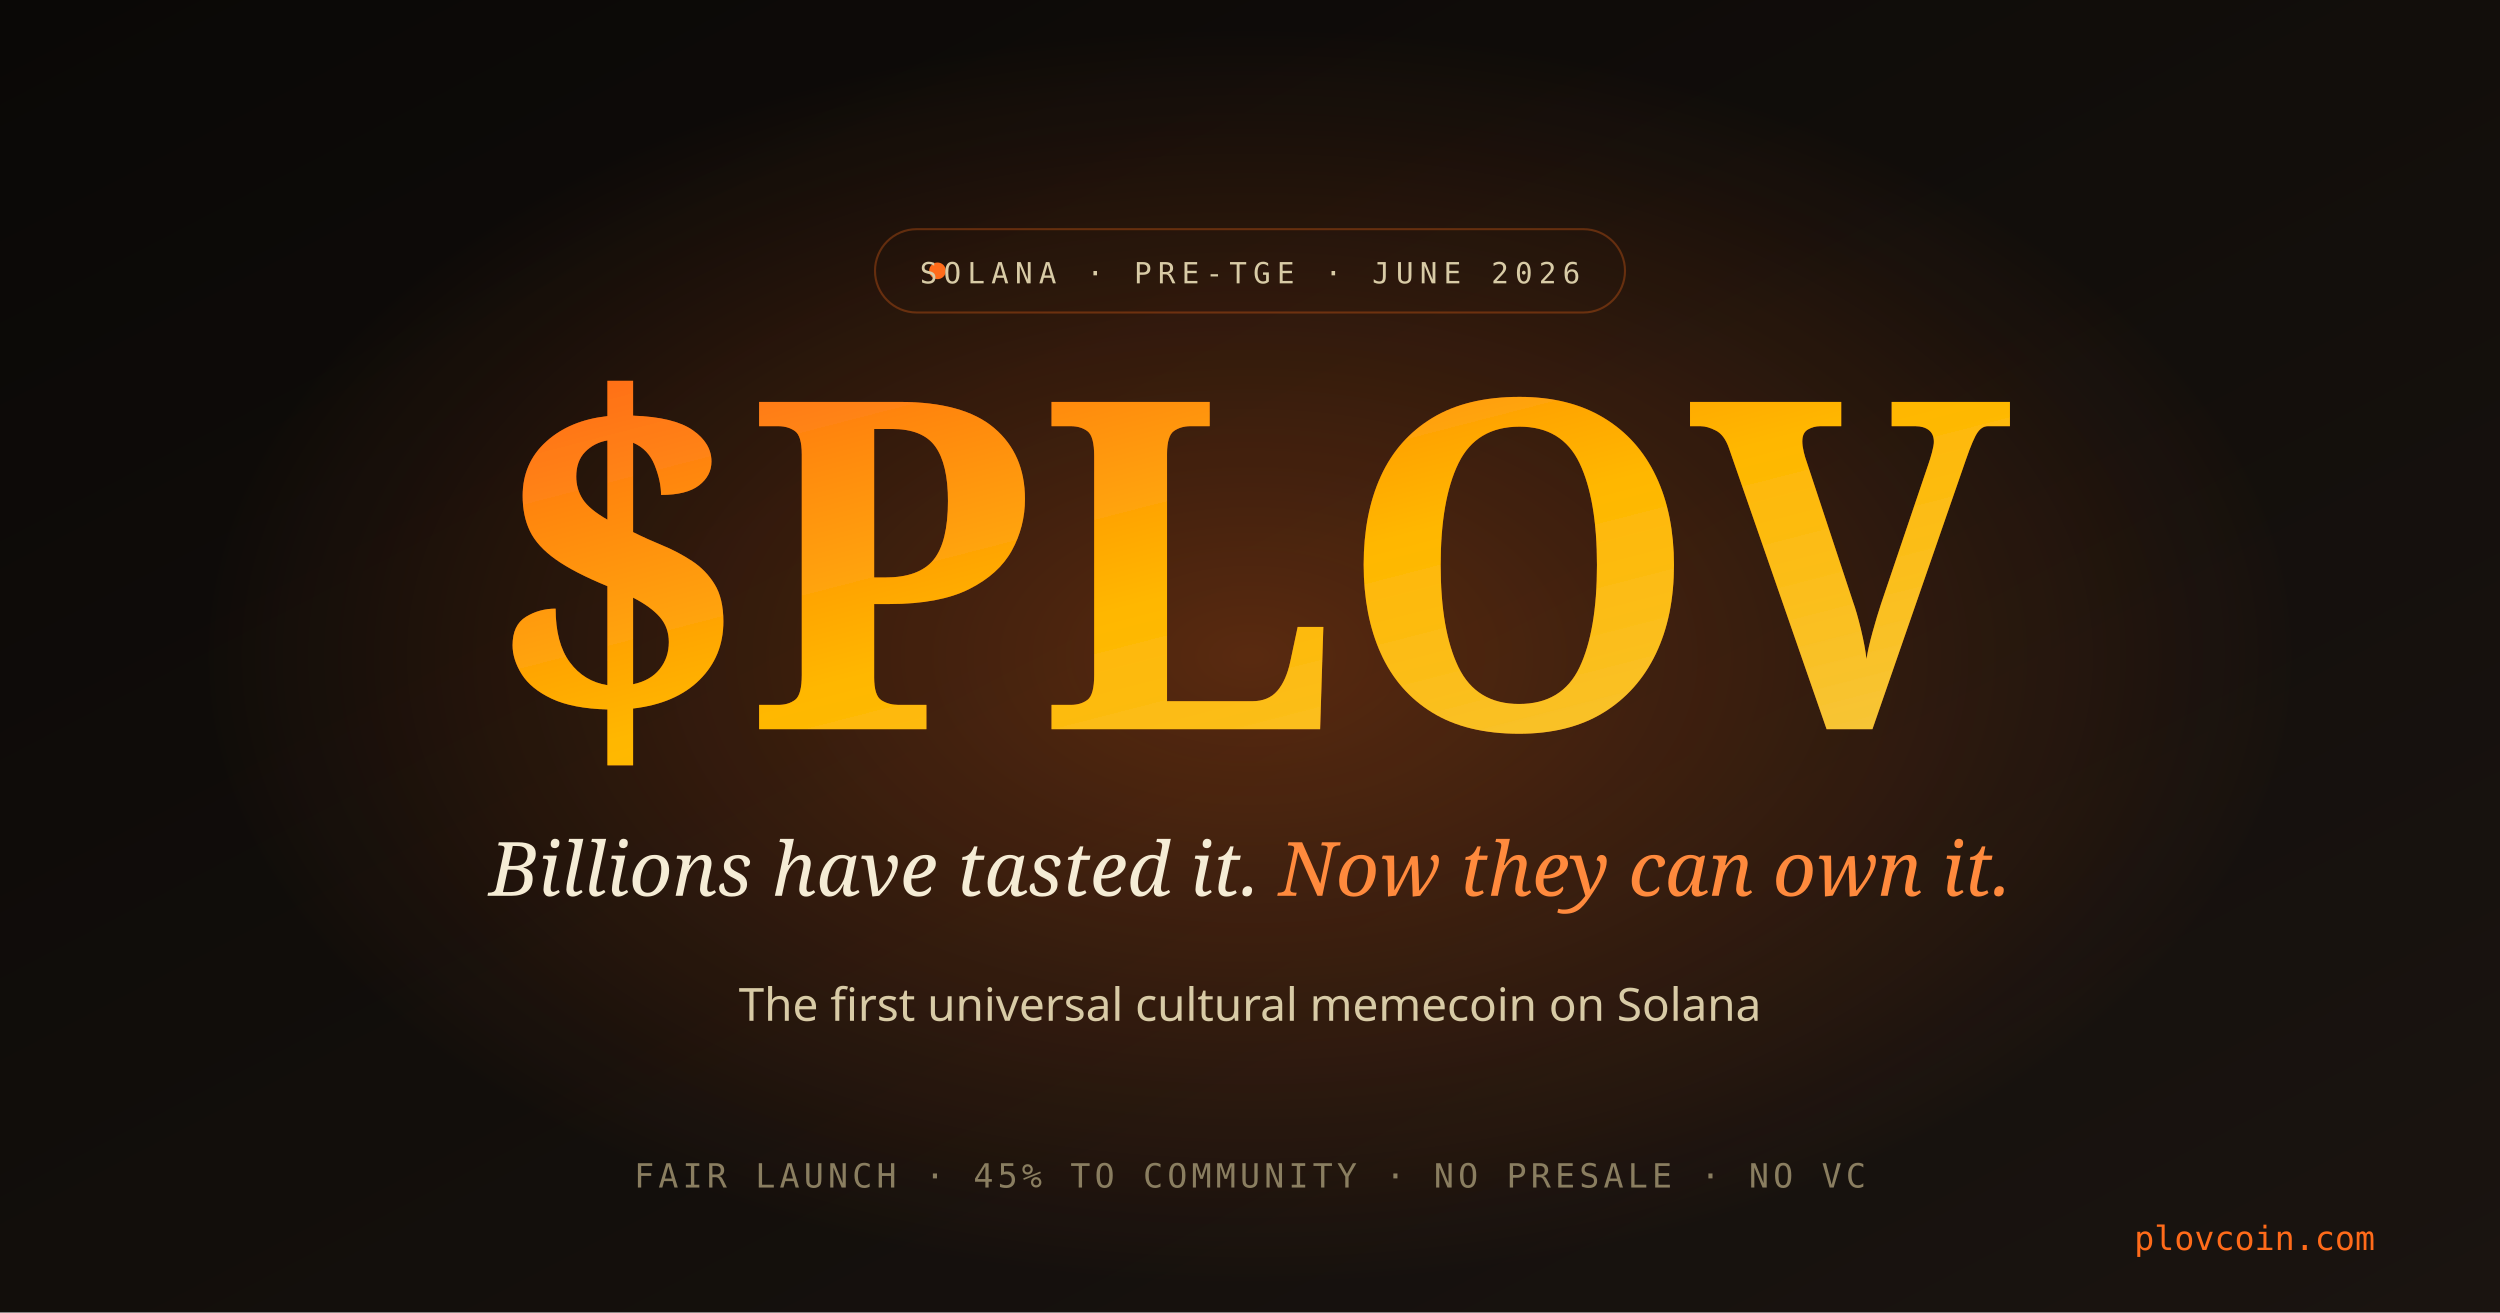
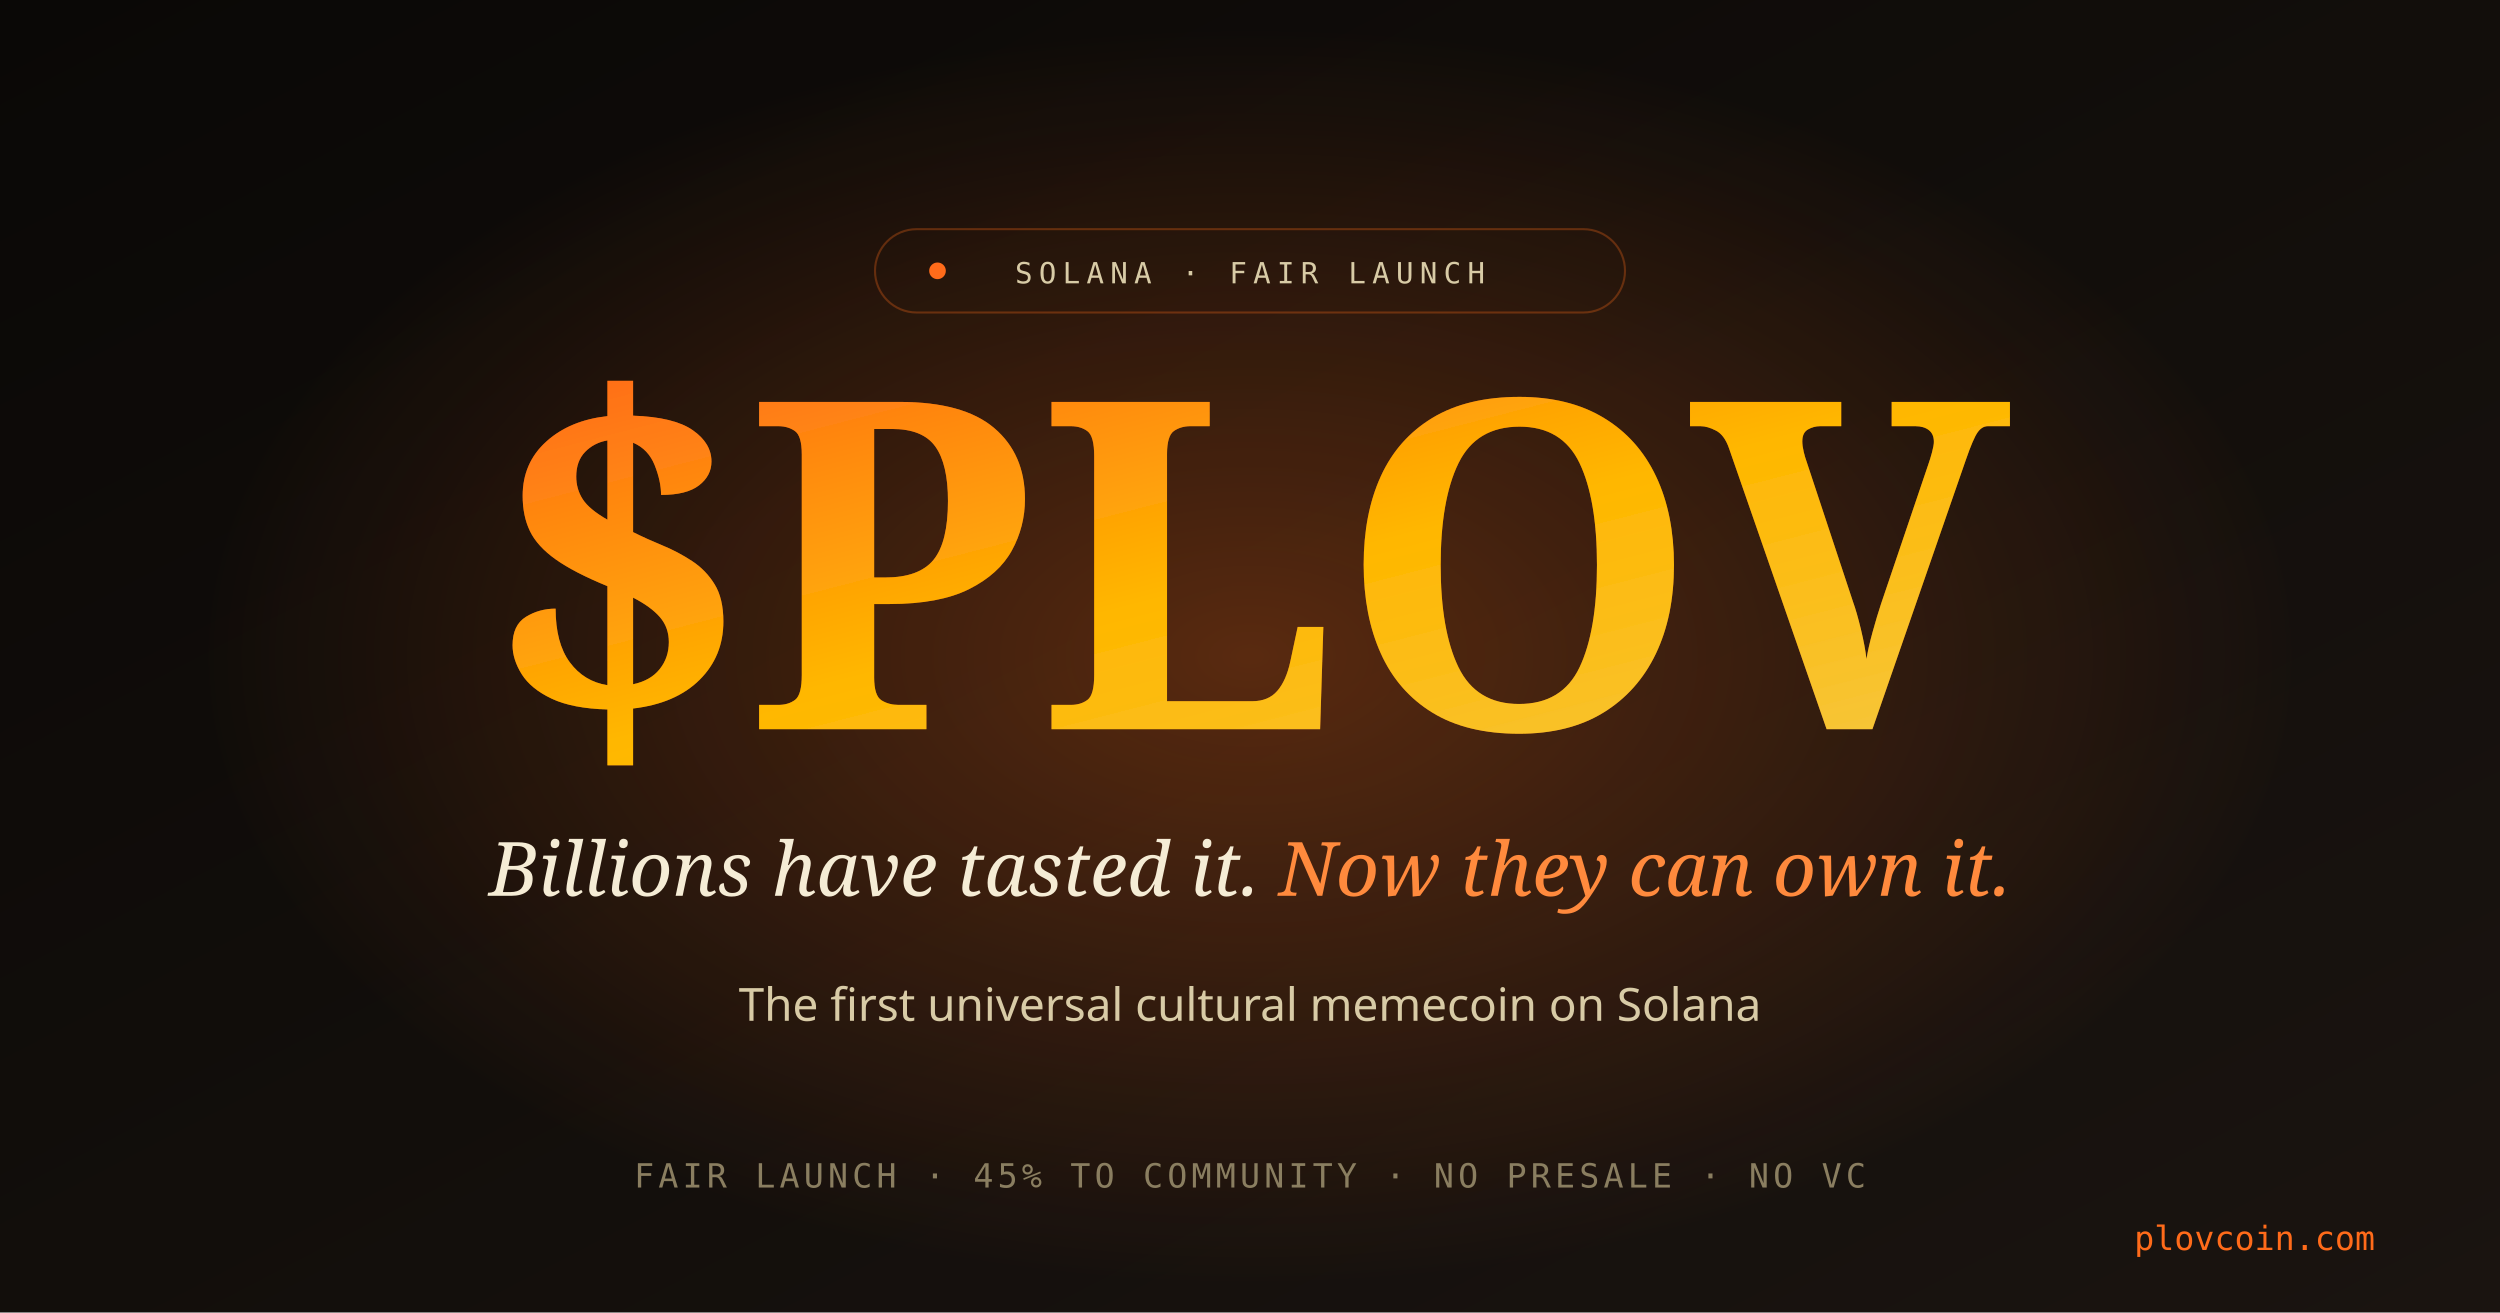
<svg xmlns="http://www.w3.org/2000/svg" viewBox="0 0 1200 630">
  <defs>
    <linearGradient id="bg" x1="0%" y1="0%" x2="100%" y2="100%">
      <stop offset="0%" stop-color="#0A0806" />
      <stop offset="100%" stop-color="#1A1410" />
    </linearGradient>
    <linearGradient id="fire" x1="0%" y1="0%" x2="100%" y2="100%">
      <stop offset="0%" stop-color="#FF6B1A" />
      <stop offset="50%" stop-color="#FFB700" />
      <stop offset="100%" stop-color="#F5C842" />
    </linearGradient>
    <radialGradient id="glow" cx="50%" cy="50%" r="50%">
      <stop offset="0%" stop-color="#FF6B1A" stop-opacity="0.3" />
      <stop offset="100%" stop-color="#FF6B1A" stop-opacity="0" />
    </radialGradient>
    <filter id="shadow">
      <feGaussianBlur stdDeviation="8" />
      <feOffset dx="0" dy="0" />
      <feFlood flood-color="#FF6B1A" flood-opacity="0.5" />
      <feComposite in2="SourceGraphic" operator="in" />
      <feMerge>
        <feMergeNode />
        <feMergeNode in="SourceGraphic" />
      </feMerge>
    </filter>
  </defs>
  <rect width="1200" height="630" fill="url(#bg)" />
  <ellipse cx="600" cy="315" rx="500" ry="300" fill="url(#glow)" />
  <g transform="translate(600, 130)" text-anchor="middle">
    <rect x="-180" y="-20" width="360" height="40" rx="20" fill="none" stroke="#FF6B1A" stroke-opacity="0.3" stroke-width="1" />
    <circle cx="-150" cy="0" r="4" fill="#FF6B1A" />
-     <text y="6" font-family="monospace" font-size="14" fill="#D8CBA6" letter-spacing="3">SOLANA · PRE-TGE · JUNE 2026</text>
+     <text y="6" font-family="monospace" font-size="14" fill="#D8CBA6" letter-spacing="3">SOLANA · FAIR LAUNCH</text>
  </g>
  <text x="600" y="350" text-anchor="middle" font-family="Georgia, 'Bagel Fat One', serif" font-weight="900" font-size="220" fill="url(#fire)" filter="url(#shadow)">$PLOV</text>
  <text x="600" y="430" text-anchor="middle" font-family="Georgia, serif" font-style="italic" font-size="36" fill="#F5ECD5">Billions have tasted it. <tspan fill="#FF8A3D">Now they can own it.</tspan>
  </text>
  <text x="600" y="490" text-anchor="middle" font-family="system-ui, sans-serif" font-size="22" fill="#D8CBA6">The first universal cultural memecoin on Solana</text>
  <g transform="translate(600, 570)" text-anchor="middle">
    <text font-family="monospace" font-size="16" fill="#8A7E60" letter-spacing="2">FAIR LAUNCH · 45% TO COMMUNITY · NO PRESALE · NO VC</text>
  </g>
  <text x="1140" y="600" text-anchor="end" font-family="monospace" font-size="16" fill="#FF6B1A">plovcoin.com</text>
</svg>
